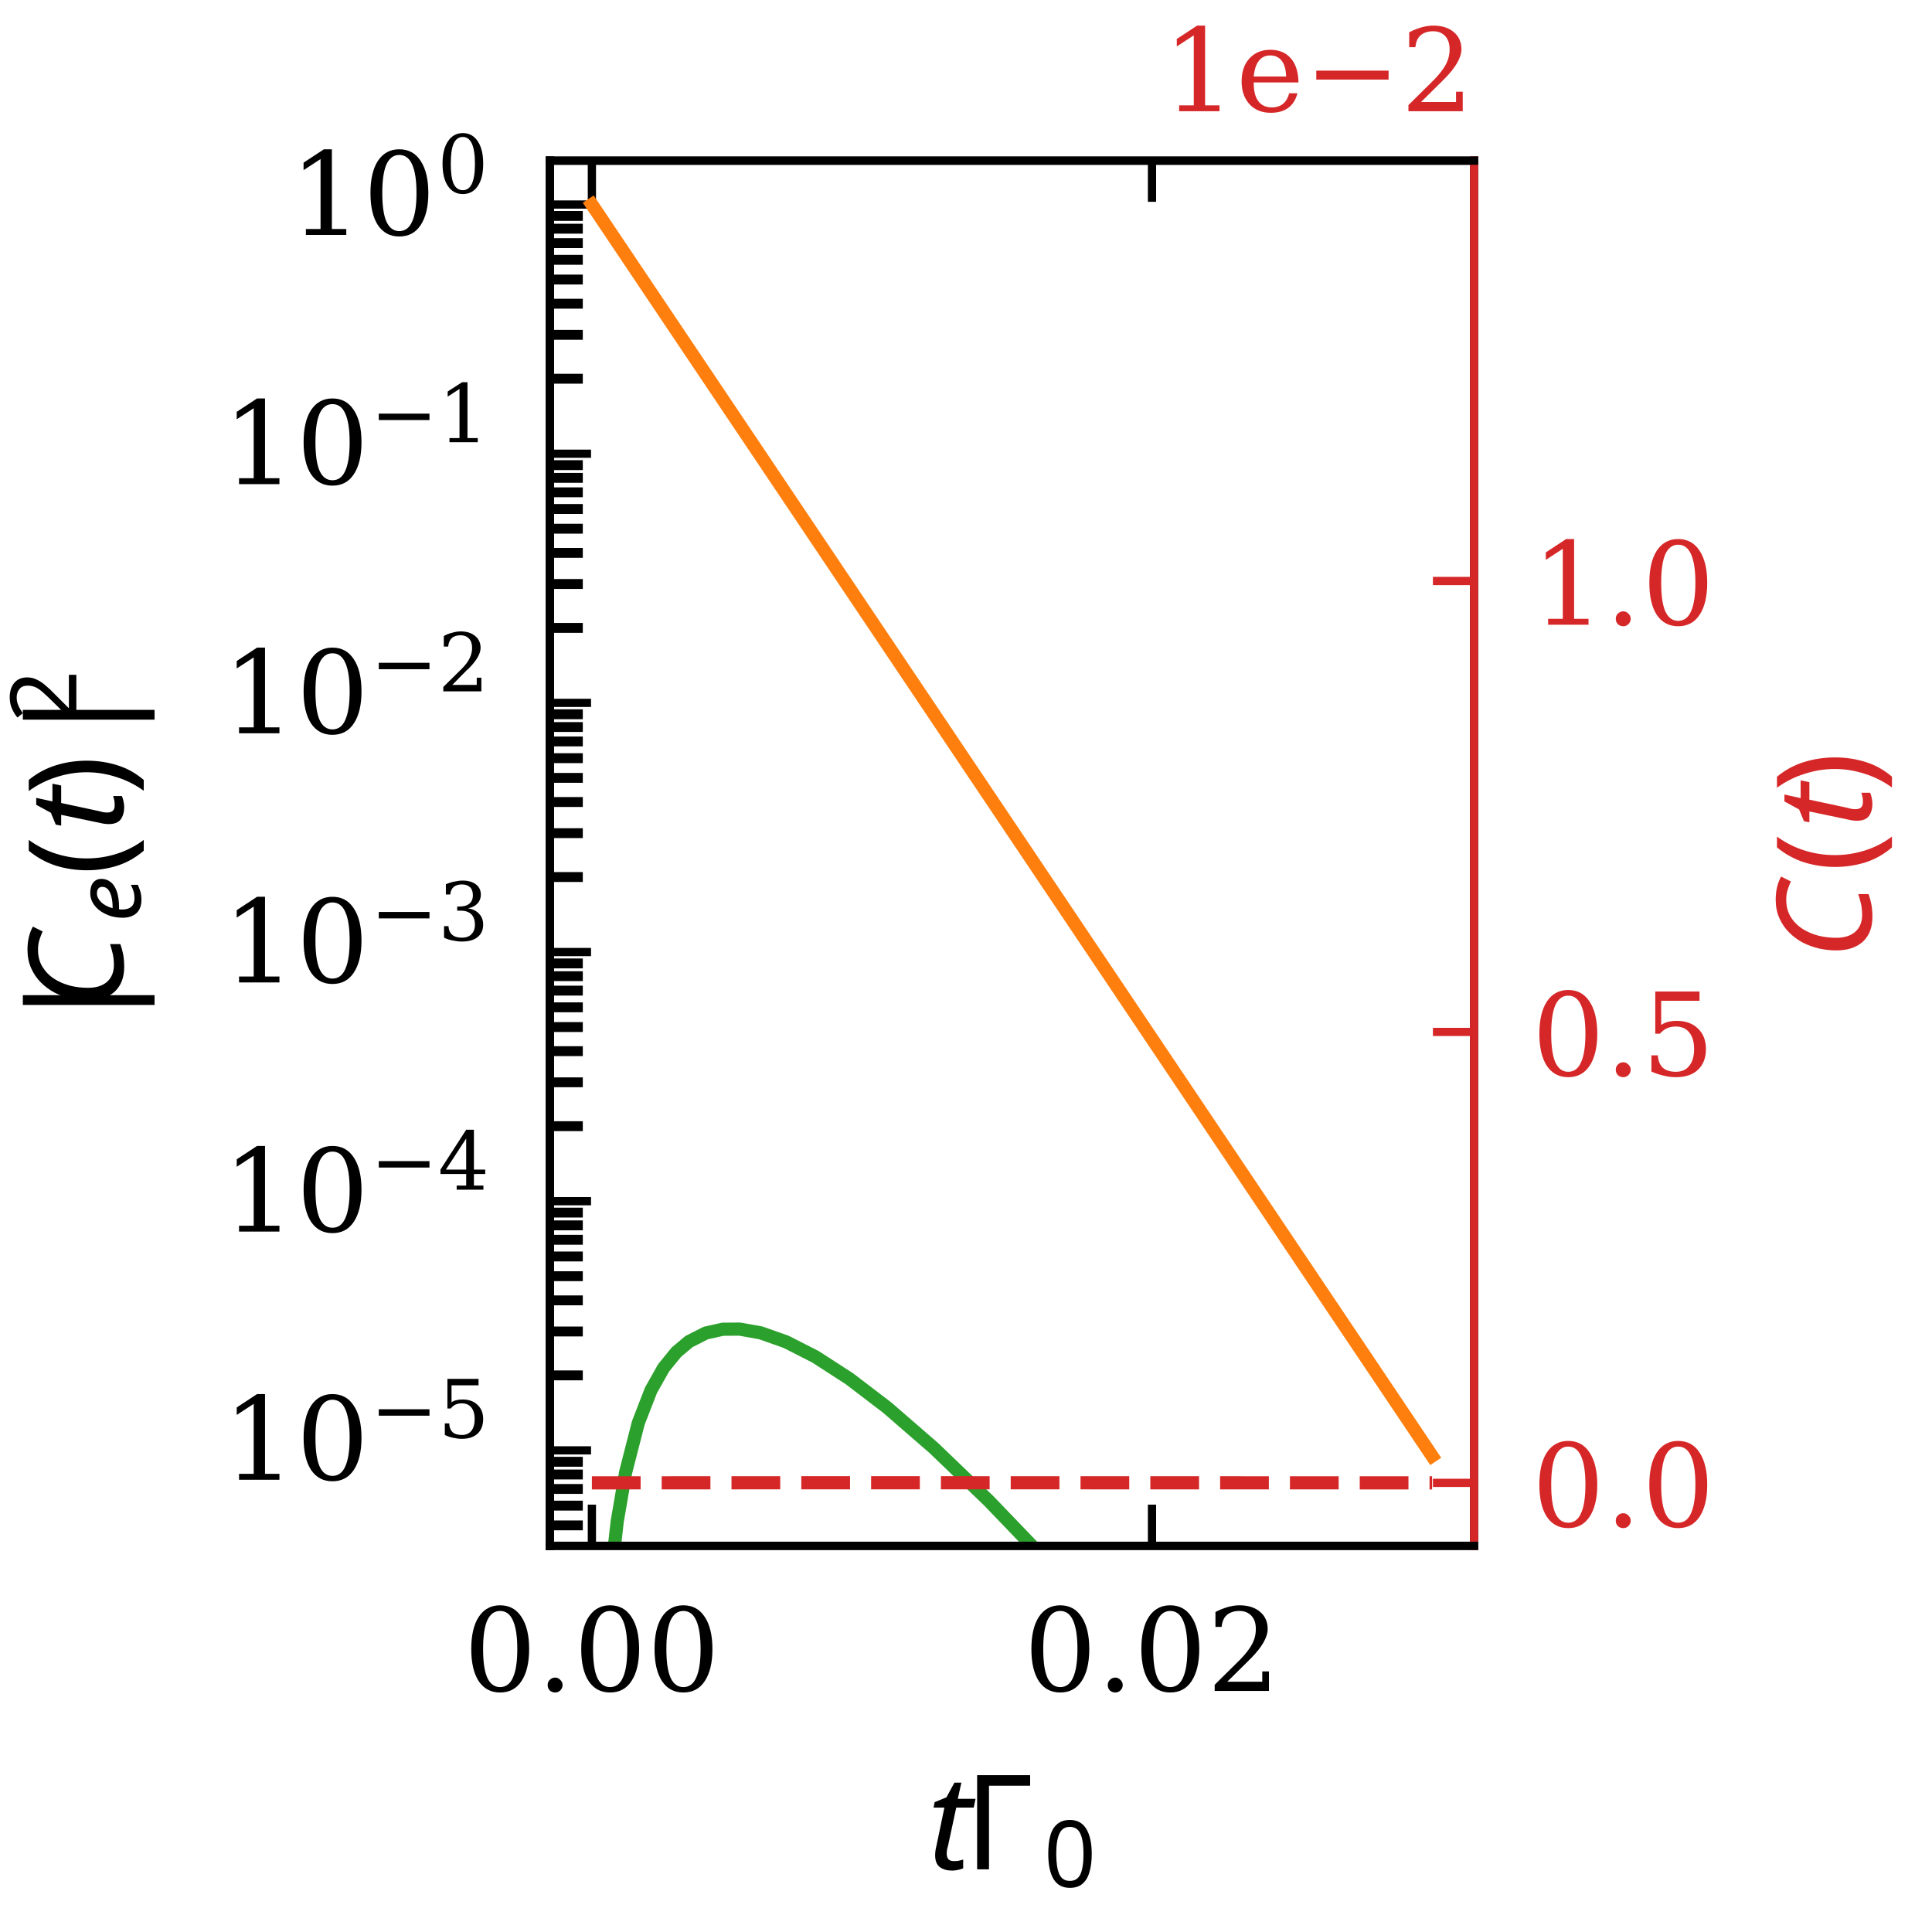
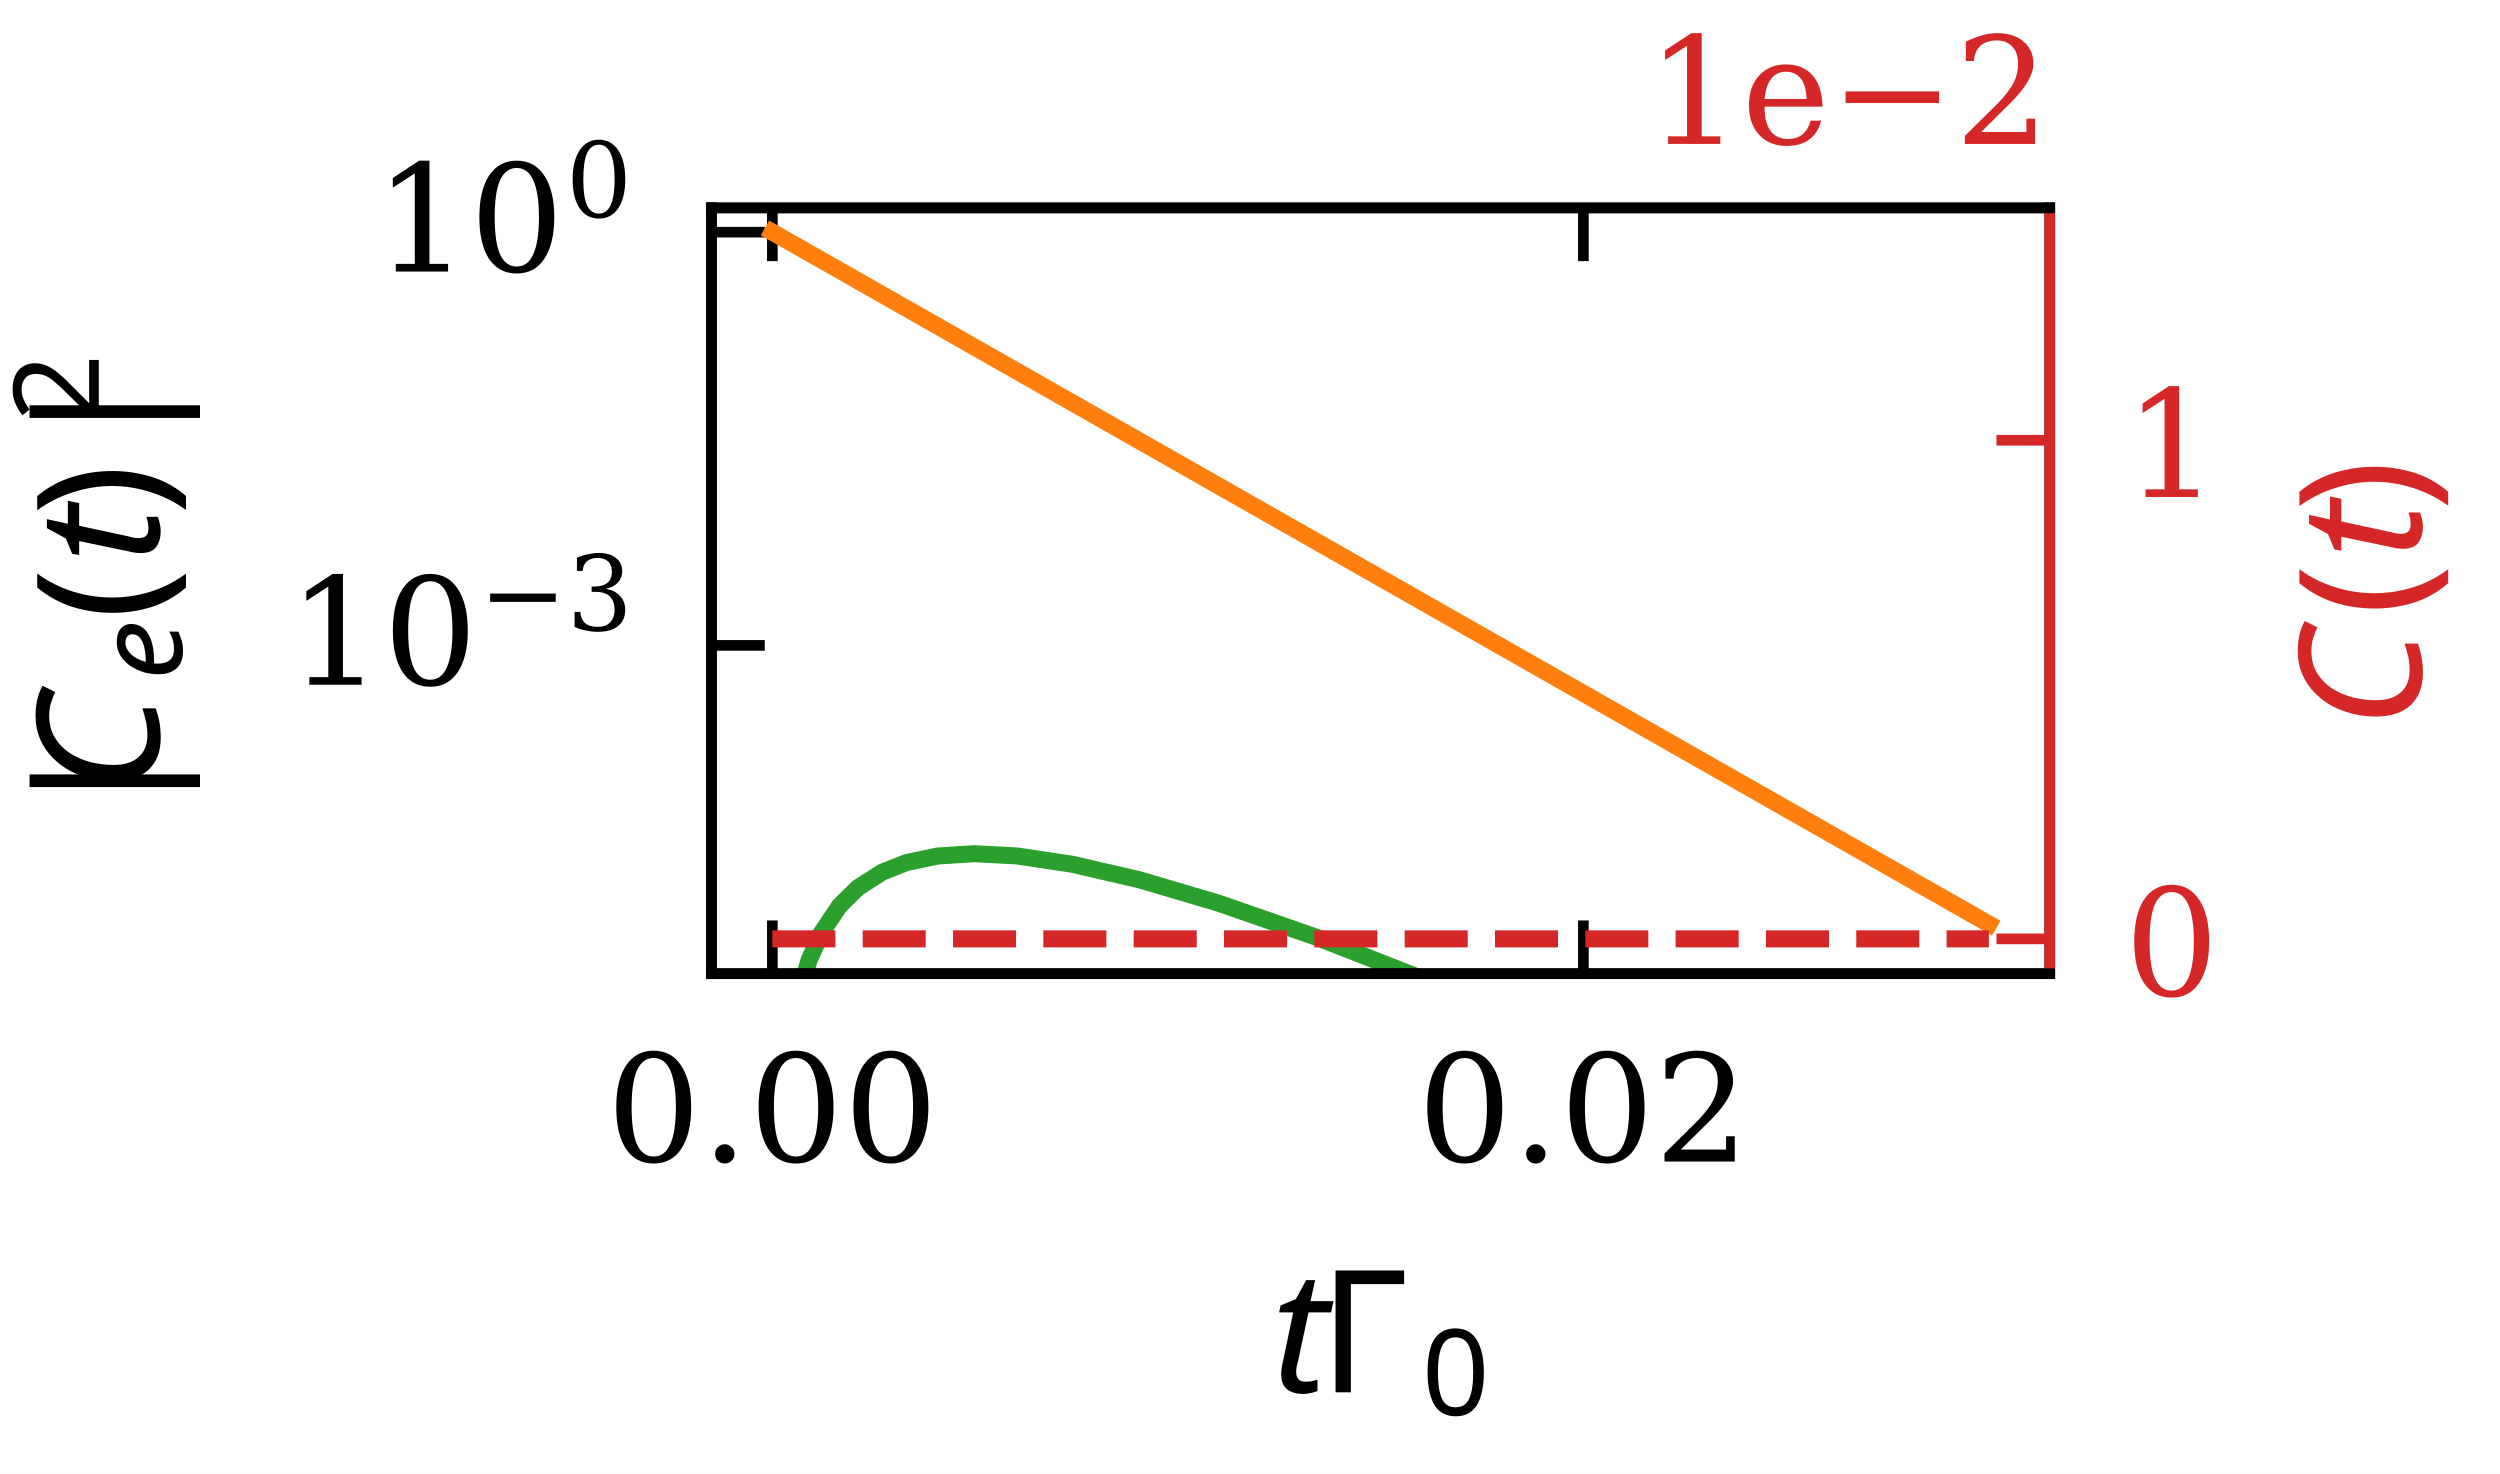
- <svg xmlns="http://www.w3.org/2000/svg" xmlns:xlink="http://www.w3.org/1999/xlink" width="117.352pt" height="117.352pt" viewBox="0 0 117.352 117.352" version="1.1">
+ <svg xmlns="http://www.w3.org/2000/svg" xmlns:xlink="http://www.w3.org/1999/xlink" width="117.352pt" height="69.163pt" viewBox="0 0 117.352 69.163" version="1.1">
  <defs>
    <style type="text/css">*{stroke-linejoin: round; stroke-linecap: butt}</style>
  </defs>
  <g id="figure_1">
    <g id="patch_1">
-       <path d="M 0 117.352  L 117.352 117.352  L 117.352 0  L 0 0  z " style="fill: #ffffff" />
+       <path d="M 0 69.163  L 117.352 69.163  L 117.352 0  L 0 0  z " style="fill: #ffffff" />
    </g>
    <g id="axes_1">
      <g id="patch_2">
-         <path d="M 33.4 93.895  L 89.537 93.895  L 89.537 9.759  L 33.4 9.759  z " style="fill: #ffffff" />
+         <path d="M 33.4 45.706  L 96.216 45.706  L 96.216 9.759  L 33.4 9.759  z " style="fill: #ffffff" />
      </g>
      <g id="matplotlib.axis_1">
        <g id="xtick_1">
          <g id="line2d_1">
            <defs>
-               <path id="m7c27efec84" d="M 0 0  L 0 -2.5  " style="stroke: #000000; stroke-width: 0.5" />
+               <path id="m2667a9497c" d="M 0 0  L 0 -2.5  " style="stroke: #000000; stroke-width: 0.5" />
            </defs>
            <g>
-               <use xlink:href="#m7c27efec84" x="35.952" y="93.895" style="stroke: #000000; stroke-width: 0.5" />
+               <use xlink:href="#m2667a9497c" x="36.255" y="45.706" style="stroke: #000000; stroke-width: 0.5" />
            </g>
          </g>
          <g id="line2d_2">
            <defs>
-               <path id="m1be0104ac9" d="M 0 0  L 0 2.5  " style="stroke: #000000; stroke-width: 0.5" />
+               <path id="mc21c04b8b0" d="M 0 0  L 0 2.5  " style="stroke: #000000; stroke-width: 0.5" />
            </defs>
            <g>
-               <use xlink:href="#m1be0104ac9" x="35.952" y="9.759" style="stroke: #000000; stroke-width: 0.5" />
+               <use xlink:href="#mc21c04b8b0" x="36.255" y="9.759" style="stroke: #000000; stroke-width: 0.5" />
            </g>
          </g>
          <g id="text_1">
-             <text style="font-size: 7px; font-family: 'DejaVu Serif', 'Bitstream Vera Serif', 'Computer Modern Roman', 'New Century Schoolbook', 'Century Schoolbook L', 'Utopia', 'ITC Bookman', 'Bookman', 'Nimbus Roman No9 L', 'Times New Roman', 'Times', 'Palatino', 'Charter', serif; text-anchor: middle" x="35.952" y="102.714" transform="rotate(-0 35.95169 102.7137)">0.00</text>
+             <text style="font-size: 7px; font-family: 'DejaVu Serif', 'Bitstream Vera Serif', 'Computer Modern Roman', 'New Century Schoolbook', 'Century Schoolbook L', 'Utopia', 'ITC Bookman', 'Bookman', 'Nimbus Roman No9 L', 'Times New Roman', 'Times', 'Palatino', 'Charter', serif; text-anchor: middle" x="36.255" y="54.525" transform="rotate(-0 36.25526 54.5247)">0.00</text>
          </g>
        </g>
        <g id="xtick_2">
          <g id="line2d_3">
            <g>
-               <use xlink:href="#m7c27efec84" x="69.974" y="93.895" style="stroke: #000000; stroke-width: 0.5" />
+               <use xlink:href="#m2667a9497c" x="74.325" y="45.706" style="stroke: #000000; stroke-width: 0.5" />
            </g>
          </g>
          <g id="line2d_4">
            <g>
-               <use xlink:href="#m1be0104ac9" x="69.974" y="9.759" style="stroke: #000000; stroke-width: 0.5" />
+               <use xlink:href="#mc21c04b8b0" x="74.325" y="9.759" style="stroke: #000000; stroke-width: 0.5" />
            </g>
          </g>
          <g id="text_2">
-             <text style="font-size: 7px; font-family: 'DejaVu Serif', 'Bitstream Vera Serif', 'Computer Modern Roman', 'New Century Schoolbook', 'Century Schoolbook L', 'Utopia', 'ITC Bookman', 'Bookman', 'Nimbus Roman No9 L', 'Times New Roman', 'Times', 'Palatino', 'Charter', serif; text-anchor: middle" x="69.974" y="102.714" transform="rotate(-0 69.97428 102.7137)">0.02</text>
+             <text style="font-size: 7px; font-family: 'DejaVu Serif', 'Bitstream Vera Serif', 'Computer Modern Roman', 'New Century Schoolbook', 'Century Schoolbook L', 'Utopia', 'ITC Bookman', 'Bookman', 'Nimbus Roman No9 L', 'Times New Roman', 'Times', 'Palatino', 'Charter', serif; text-anchor: middle" x="74.325" y="54.525" transform="rotate(-0 74.32539 54.5247)">0.02</text>
          </g>
        </g>
        <g id="text_3">
-           <g transform="translate(56.34864 114.2482)">
+           <g transform="translate(59.68785 66.05924)">
            <text>
              <tspan x="0" y="-0.703" style="font-style: italic; font-size: 8px; font-family: 'STIXGeneral'">t</tspan>
              <tspan x="2.224" y="-0.703" style="font-size: 8px; font-family: 'STIXGeneral'">Γ</tspan>
              <tspan x="7.044" y="0.356" style="font-size: 5.6px; font-family: 'STIXGeneral'">0</tspan>
            </text>
          </g>
        </g>
      </g>
      <g id="matplotlib.axis_2">
        <g id="ytick_1">
          <g id="line2d_5">
            <defs>
-               <path id="mdebed729ce" d="M 0 0  L 2.5 0  " style="stroke: #000000; stroke-width: 0.5" />
+               <path id="mbc887bf704" d="M 0 0  L 2.5 0  " style="stroke: #000000; stroke-width: 0.5" />
            </defs>
            <g>
-               <use xlink:href="#mdebed729ce" x="33.4" y="88.097" style="stroke: #000000; stroke-width: 0.5" />
+               <use xlink:href="#mbc887bf704" x="33.4" y="30.296" style="stroke: #000000; stroke-width: 0.5" />
            </g>
          </g>
          <g id="text_4">
-             <g transform="translate(13.52 90.7561)">
-               <text>
-                 <tspan x="0" y="-0.875" style="font-size: 7px; font-family: 'DejaVu Serif'">1</tspan>
-                 <tspan x="4.454" y="-0.875" style="font-size: 7px; font-family: 'DejaVu Serif'">0</tspan>
-                 <tspan x="8.971" y="-3.423" style="font-size: 4.9px; font-family: 'DejaVu Serif'">−</tspan>
-                 <tspan x="13.077" y="-3.423" style="font-size: 4.9px; font-family: 'DejaVu Serif'">5</tspan>
-               </text>
-             </g>
-           </g>
-         </g>
-         <g id="ytick_2">
-           <g id="line2d_6">
-             <g>
-               <use xlink:href="#mdebed729ce" x="33.4" y="72.962" style="stroke: #000000; stroke-width: 0.5" />
-             </g>
-           </g>
-           <g id="text_5">
-             <g transform="translate(13.52 75.62156)">
-               <text>
-                 <tspan x="0" y="-0.809" style="font-size: 7px; font-family: 'DejaVu Serif'">1</tspan>
-                 <tspan x="4.454" y="-0.809" style="font-size: 7px; font-family: 'DejaVu Serif'">0</tspan>
-                 <tspan x="8.971" y="-3.358" style="font-size: 4.9px; font-family: 'DejaVu Serif'">−</tspan>
-                 <tspan x="13.077" y="-3.358" style="font-size: 4.9px; font-family: 'DejaVu Serif'">4</tspan>
-               </text>
-             </g>
-           </g>
-         </g>
-         <g id="ytick_3">
-           <g id="line2d_7">
-             <g>
-               <use xlink:href="#mdebed729ce" x="33.4" y="57.828" style="stroke: #000000; stroke-width: 0.5" />
-             </g>
-           </g>
-           <g id="text_6">
-             <g transform="translate(13.52 60.48703)">
+             <g transform="translate(13.52 32.95561)">
              <text>
                <tspan x="0" y="-0.809" style="font-size: 7px; font-family: 'DejaVu Serif'">1</tspan>
                <tspan x="4.454" y="-0.809" style="font-size: 7px; font-family: 'DejaVu Serif'">0</tspan>
                <tspan x="8.971" y="-3.358" style="font-size: 4.9px; font-family: 'DejaVu Serif'">−</tspan>
                <tspan x="13.077" y="-3.358" style="font-size: 4.9px; font-family: 'DejaVu Serif'">3</tspan>
              </text>
            </g>
          </g>
        </g>
-         <g id="ytick_4">
-           <g id="line2d_8">
+         <g id="ytick_2">
+           <g id="line2d_6">
            <g>
-               <use xlink:href="#mdebed729ce" x="33.4" y="42.693" style="stroke: #000000; stroke-width: 0.5" />
+               <use xlink:href="#mbc887bf704" x="33.4" y="10.898" style="stroke: #000000; stroke-width: 0.5" />
            </g>
          </g>
-           <g id="text_7">
-             <g transform="translate(13.52 45.35249)">
-               <text>
-                 <tspan x="0" y="-0.809" style="font-size: 7px; font-family: 'DejaVu Serif'">1</tspan>
-                 <tspan x="4.454" y="-0.809" style="font-size: 7px; font-family: 'DejaVu Serif'">0</tspan>
-                 <tspan x="8.971" y="-3.358" style="font-size: 4.9px; font-family: 'DejaVu Serif'">−</tspan>
-                 <tspan x="13.077" y="-3.358" style="font-size: 4.9px; font-family: 'DejaVu Serif'">2</tspan>
-               </text>
-             </g>
-           </g>
-         </g>
-         <g id="ytick_5">
-           <g id="line2d_9">
-             <g>
-               <use xlink:href="#mdebed729ce" x="33.4" y="27.559" style="stroke: #000000; stroke-width: 0.5" />
-             </g>
-           </g>
-           <g id="text_8">
-             <g transform="translate(13.52 30.21795)">
-               <text>
-                 <tspan x="0" y="-0.809" style="font-size: 7px; font-family: 'DejaVu Serif'">1</tspan>
-                 <tspan x="4.454" y="-0.809" style="font-size: 7px; font-family: 'DejaVu Serif'">0</tspan>
-                 <tspan x="8.971" y="-3.358" style="font-size: 4.9px; font-family: 'DejaVu Serif'">−</tspan>
-                 <tspan x="13.077" y="-3.358" style="font-size: 4.9px; font-family: 'DejaVu Serif'">1</tspan>
-               </text>
-             </g>
-           </g>
-         </g>
-         <g id="ytick_6">
-           <g id="line2d_10">
-             <g>
-               <use xlink:href="#mdebed729ce" x="33.4" y="12.424" style="stroke: #000000; stroke-width: 0.5" />
-             </g>
-           </g>
-           <g id="text_9">
-             <g transform="translate(17.58 15.08342)">
+           <g id="text_5">
+             <g transform="translate(17.58 13.557)">
              <text>
                <tspan x="0" y="-0.809" style="font-size: 7px; font-family: 'DejaVu Serif'">1</tspan>
                <tspan x="4.454" y="-0.809" style="font-size: 7px; font-family: 'DejaVu Serif'">0</tspan>
                <tspan x="8.971" y="-3.358" style="font-size: 4.9px; font-family: 'DejaVu Serif'">0</tspan>
              </text>
            </g>
          </g>
        </g>
-         <g id="ytick_7">
-           <g id="line2d_11">
-             <defs>
-               <path id="m75d31d3bf5" d="M 0 0  L 2 0  " style="stroke: #000000; stroke-width: 0.6" />
-             </defs>
-             <g>
-               <use xlink:href="#m75d31d3bf5" x="33.4" y="92.653" style="stroke: #000000; stroke-width: 0.6" />
-             </g>
-           </g>
-         </g>
-         <g id="ytick_8">
-           <g id="line2d_12">
-             <g>
-               <use xlink:href="#m75d31d3bf5" x="33.4" y="91.454" style="stroke: #000000; stroke-width: 0.6" />
-             </g>
-           </g>
-         </g>
-         <g id="ytick_9">
-           <g id="line2d_13">
-             <g>
-               <use xlink:href="#m75d31d3bf5" x="33.4" y="90.441" style="stroke: #000000; stroke-width: 0.6" />
-             </g>
-           </g>
-         </g>
-         <g id="ytick_10">
-           <g id="line2d_14">
-             <g>
-               <use xlink:href="#m75d31d3bf5" x="33.4" y="89.563" style="stroke: #000000; stroke-width: 0.6" />
-             </g>
-           </g>
-         </g>
-         <g id="ytick_11">
-           <g id="line2d_15">
-             <g>
-               <use xlink:href="#m75d31d3bf5" x="33.4" y="88.789" style="stroke: #000000; stroke-width: 0.6" />
-             </g>
-           </g>
-         </g>
-         <g id="ytick_12">
-           <g id="line2d_16">
-             <g>
-               <use xlink:href="#m75d31d3bf5" x="33.4" y="83.541" style="stroke: #000000; stroke-width: 0.6" />
-             </g>
-           </g>
-         </g>
-         <g id="ytick_13">
-           <g id="line2d_17">
-             <g>
-               <use xlink:href="#m75d31d3bf5" x="33.4" y="80.876" style="stroke: #000000; stroke-width: 0.6" />
-             </g>
-           </g>
-         </g>
-         <g id="ytick_14">
-           <g id="line2d_18">
-             <g>
-               <use xlink:href="#m75d31d3bf5" x="33.4" y="78.985" style="stroke: #000000; stroke-width: 0.6" />
-             </g>
-           </g>
-         </g>
-         <g id="ytick_15">
-           <g id="line2d_19">
-             <g>
-               <use xlink:href="#m75d31d3bf5" x="33.4" y="77.518" style="stroke: #000000; stroke-width: 0.6" />
-             </g>
-           </g>
-         </g>
-         <g id="ytick_16">
-           <g id="line2d_20">
-             <g>
-               <use xlink:href="#m75d31d3bf5" x="33.4" y="76.32" style="stroke: #000000; stroke-width: 0.6" />
-             </g>
-           </g>
-         </g>
-         <g id="ytick_17">
-           <g id="line2d_21">
-             <g>
-               <use xlink:href="#m75d31d3bf5" x="33.4" y="75.306" style="stroke: #000000; stroke-width: 0.6" />
-             </g>
-           </g>
-         </g>
-         <g id="ytick_18">
-           <g id="line2d_22">
-             <g>
-               <use xlink:href="#m75d31d3bf5" x="33.4" y="74.429" style="stroke: #000000; stroke-width: 0.6" />
-             </g>
-           </g>
-         </g>
-         <g id="ytick_19">
-           <g id="line2d_23">
-             <g>
-               <use xlink:href="#m75d31d3bf5" x="33.4" y="73.655" style="stroke: #000000; stroke-width: 0.6" />
-             </g>
-           </g>
-         </g>
-         <g id="ytick_20">
-           <g id="line2d_24">
-             <g>
-               <use xlink:href="#m75d31d3bf5" x="33.4" y="68.406" style="stroke: #000000; stroke-width: 0.6" />
-             </g>
-           </g>
-         </g>
-         <g id="ytick_21">
-           <g id="line2d_25">
-             <g>
-               <use xlink:href="#m75d31d3bf5" x="33.4" y="65.741" style="stroke: #000000; stroke-width: 0.6" />
-             </g>
-           </g>
-         </g>
-         <g id="ytick_22">
-           <g id="line2d_26">
-             <g>
-               <use xlink:href="#m75d31d3bf5" x="33.4" y="63.85" style="stroke: #000000; stroke-width: 0.6" />
-             </g>
-           </g>
-         </g>
-         <g id="ytick_23">
-           <g id="line2d_27">
-             <g>
-               <use xlink:href="#m75d31d3bf5" x="33.4" y="62.384" style="stroke: #000000; stroke-width: 0.6" />
-             </g>
-           </g>
-         </g>
-         <g id="ytick_24">
-           <g id="line2d_28">
-             <g>
-               <use xlink:href="#m75d31d3bf5" x="33.4" y="61.185" style="stroke: #000000; stroke-width: 0.6" />
-             </g>
-           </g>
-         </g>
-         <g id="ytick_25">
-           <g id="line2d_29">
-             <g>
-               <use xlink:href="#m75d31d3bf5" x="33.4" y="60.172" style="stroke: #000000; stroke-width: 0.6" />
-             </g>
-           </g>
-         </g>
-         <g id="ytick_26">
-           <g id="line2d_30">
-             <g>
-               <use xlink:href="#m75d31d3bf5" x="33.4" y="59.294" style="stroke: #000000; stroke-width: 0.6" />
-             </g>
-           </g>
-         </g>
-         <g id="ytick_27">
-           <g id="line2d_31">
-             <g>
-               <use xlink:href="#m75d31d3bf5" x="33.4" y="58.52" style="stroke: #000000; stroke-width: 0.6" />
-             </g>
-           </g>
-         </g>
-         <g id="ytick_28">
-           <g id="line2d_32">
-             <g>
-               <use xlink:href="#m75d31d3bf5" x="33.4" y="53.272" style="stroke: #000000; stroke-width: 0.6" />
-             </g>
-           </g>
-         </g>
-         <g id="ytick_29">
-           <g id="line2d_33">
-             <g>
-               <use xlink:href="#m75d31d3bf5" x="33.4" y="50.607" style="stroke: #000000; stroke-width: 0.6" />
-             </g>
-           </g>
-         </g>
-         <g id="ytick_30">
-           <g id="line2d_34">
-             <g>
-               <use xlink:href="#m75d31d3bf5" x="33.4" y="48.716" style="stroke: #000000; stroke-width: 0.6" />
-             </g>
-           </g>
-         </g>
-         <g id="ytick_31">
-           <g id="line2d_35">
-             <g>
-               <use xlink:href="#m75d31d3bf5" x="33.4" y="47.249" style="stroke: #000000; stroke-width: 0.6" />
-             </g>
-           </g>
-         </g>
-         <g id="ytick_32">
-           <g id="line2d_36">
-             <g>
-               <use xlink:href="#m75d31d3bf5" x="33.4" y="46.051" style="stroke: #000000; stroke-width: 0.6" />
-             </g>
-           </g>
-         </g>
-         <g id="ytick_33">
-           <g id="line2d_37">
-             <g>
-               <use xlink:href="#m75d31d3bf5" x="33.4" y="45.037" style="stroke: #000000; stroke-width: 0.6" />
-             </g>
-           </g>
-         </g>
-         <g id="ytick_34">
-           <g id="line2d_38">
-             <g>
-               <use xlink:href="#m75d31d3bf5" x="33.4" y="44.16" style="stroke: #000000; stroke-width: 0.6" />
-             </g>
-           </g>
-         </g>
-         <g id="ytick_35">
-           <g id="line2d_39">
-             <g>
-               <use xlink:href="#m75d31d3bf5" x="33.4" y="43.386" style="stroke: #000000; stroke-width: 0.6" />
-             </g>
-           </g>
-         </g>
-         <g id="ytick_36">
-           <g id="line2d_40">
-             <g>
-               <use xlink:href="#m75d31d3bf5" x="33.4" y="38.137" style="stroke: #000000; stroke-width: 0.6" />
-             </g>
-           </g>
-         </g>
-         <g id="ytick_37">
-           <g id="line2d_41">
-             <g>
-               <use xlink:href="#m75d31d3bf5" x="33.4" y="35.472" style="stroke: #000000; stroke-width: 0.6" />
-             </g>
-           </g>
-         </g>
-         <g id="ytick_38">
-           <g id="line2d_42">
-             <g>
-               <use xlink:href="#m75d31d3bf5" x="33.4" y="33.581" style="stroke: #000000; stroke-width: 0.6" />
-             </g>
-           </g>
-         </g>
-         <g id="ytick_39">
-           <g id="line2d_43">
-             <g>
-               <use xlink:href="#m75d31d3bf5" x="33.4" y="32.114" style="stroke: #000000; stroke-width: 0.6" />
-             </g>
-           </g>
-         </g>
-         <g id="ytick_40">
-           <g id="line2d_44">
-             <g>
-               <use xlink:href="#m75d31d3bf5" x="33.4" y="30.916" style="stroke: #000000; stroke-width: 0.6" />
-             </g>
-           </g>
-         </g>
-         <g id="ytick_41">
-           <g id="line2d_45">
-             <g>
-               <use xlink:href="#m75d31d3bf5" x="33.4" y="29.903" style="stroke: #000000; stroke-width: 0.6" />
-             </g>
-           </g>
-         </g>
-         <g id="ytick_42">
-           <g id="line2d_46">
-             <g>
-               <use xlink:href="#m75d31d3bf5" x="33.4" y="29.025" style="stroke: #000000; stroke-width: 0.6" />
-             </g>
-           </g>
-         </g>
-         <g id="ytick_43">
-           <g id="line2d_47">
-             <g>
-               <use xlink:href="#m75d31d3bf5" x="33.4" y="28.251" style="stroke: #000000; stroke-width: 0.6" />
-             </g>
-           </g>
-         </g>
-         <g id="ytick_44">
-           <g id="line2d_48">
-             <g>
-               <use xlink:href="#m75d31d3bf5" x="33.4" y="23.003" style="stroke: #000000; stroke-width: 0.6" />
-             </g>
-           </g>
-         </g>
-         <g id="ytick_45">
-           <g id="line2d_49">
-             <g>
-               <use xlink:href="#m75d31d3bf5" x="33.4" y="20.337" style="stroke: #000000; stroke-width: 0.6" />
-             </g>
-           </g>
-         </g>
-         <g id="ytick_46">
-           <g id="line2d_50">
-             <g>
-               <use xlink:href="#m75d31d3bf5" x="33.4" y="18.447" style="stroke: #000000; stroke-width: 0.6" />
-             </g>
-           </g>
-         </g>
-         <g id="ytick_47">
-           <g id="line2d_51">
-             <g>
-               <use xlink:href="#m75d31d3bf5" x="33.4" y="16.98" style="stroke: #000000; stroke-width: 0.6" />
-             </g>
-           </g>
-         </g>
-         <g id="ytick_48">
-           <g id="line2d_52">
-             <g>
-               <use xlink:href="#m75d31d3bf5" x="33.4" y="15.782" style="stroke: #000000; stroke-width: 0.6" />
-             </g>
-           </g>
-         </g>
-         <g id="ytick_49">
-           <g id="line2d_53">
-             <g>
-               <use xlink:href="#m75d31d3bf5" x="33.4" y="14.768" style="stroke: #000000; stroke-width: 0.6" />
-             </g>
-           </g>
-         </g>
-         <g id="ytick_50">
-           <g id="line2d_54">
-             <g>
-               <use xlink:href="#m75d31d3bf5" x="33.4" y="13.891" style="stroke: #000000; stroke-width: 0.6" />
-             </g>
-           </g>
-         </g>
-         <g id="ytick_51">
-           <g id="line2d_55">
-             <g>
-               <use xlink:href="#m75d31d3bf5" x="33.4" y="13.116" style="stroke: #000000; stroke-width: 0.6" />
-             </g>
-           </g>
-         </g>
-         <g id="text_10">
-           <g transform="translate(7.85625 62.94684) rotate(-90)">
+         <g id="text_6">
+           <g transform="translate(7.85625 38.85235) rotate(-90)">
            <text>
              <tspan x="0" y="-0.391" style="font-size: 8px; font-family: 'STIXGeneral'">|</tspan>
              <tspan x="9.775" y="-0.391" style="font-size: 8px; font-family: 'STIXGeneral'">(</tspan>
              <tspan x="14.663" y="-0.391" style="font-size: 8px; font-family: 'STIXGeneral'">)</tspan>
              <tspan x="17.327" y="-0.391" style="font-size: 8px; font-family: 'STIXGeneral'">|</tspan>
              <tspan x="1.6" y="-0.391" style="font-style: italic; font-size: 8px; font-family: 'STIXGeneral'">C</tspan>
              <tspan x="12.439" y="-0.391" style="font-style: italic; font-size: 8px; font-family: 'STIXGeneral'">t</tspan>
              <tspan x="6.936" y="0.669" style="font-style: italic; font-size: 5.6px; font-family: 'STIXGeneral'">e</tspan>
              <tspan x="19.051" y="-3.216" style="font-size: 5.6px; font-family: 'STIXGeneral'">2</tspan>
            </text>
          </g>
        </g>
      </g>
-       <g id="line2d_56">
-         <path d="M 35.952 12.424  L 86.986 88.437  L 86.986 88.437  " clip-path="url(#pa83580fe07)" style="fill: none; stroke: #ff7f0e; stroke-width: 0.8; stroke-linecap: square" />
+       <g id="line2d_7">
+         <path d="M 36.255 10.898  L 93.36 43.374  L 93.36 43.374  " clip-path="url(#pd69f461ba8)" style="fill: none; stroke: #ff7f0e; stroke-width: 0.8; stroke-linecap: square" />
      </g>
-       <g id="line2d_57">
-         <path d="M 36.205 118.352  L 36.208 114.08  L 36.465 105.309  L 36.978 96.963  L 37.49 92.417  L 38.003 89.425  L 38.773 86.426  L 39.542 84.444  L 40.311 83.082  L 41.081 82.135  L 41.85 81.488  L 42.876 80.968  L 43.902 80.739  L 44.928 80.731  L 46.21 80.96  L 47.748 81.504  L 49.544 82.42  L 51.595 83.747  L 53.903 85.51  L 56.724 87.957  L 60.058 91.16  L 63.905 95.166  L 68.521 100.3  L 74.163 106.929  L 80.831 115.13  L 83.384 118.352  L 83.384 118.352  " clip-path="url(#pa83580fe07)" style="fill: none; stroke: #2ca02c; stroke-width: 0.8; stroke-linecap: square" />
+       <g id="line2d_8">
+         <path d="M 36.515 70.163  L 36.542 54.33  L 36.829 50.582  L 37.403 47.017  L 37.977 45.075  L 38.551 43.796  L 39.412 42.515  L 40.273 41.668  L 41.421 40.934  L 42.568 40.485  L 44.003 40.183  L 45.725 40.073  L 47.734 40.179  L 50.316 40.566  L 53.473 41.294  L 57.203 42.397  L 61.795 43.996  L 67.534 46.249  L 74.421 49.2  L 83.03 53.143  L 93.36 58.124  L 93.36 58.124  " clip-path="url(#pd69f461ba8)" style="fill: none; stroke: #2ca02c; stroke-width: 0.8; stroke-linecap: square" />
      </g>
      <g id="patch_3">
-         <path d="M 33.4 93.895  L 33.4 9.759  " style="fill: none; stroke: #000000; stroke-width: 0.5; stroke-linejoin: miter; stroke-linecap: square" />
+         <path d="M 33.4 45.706  L 33.4 9.759  " style="fill: none; stroke: #000000; stroke-width: 0.5; stroke-linejoin: miter; stroke-linecap: square" />
      </g>
      <g id="patch_4">
-         <path d="M 89.537 93.895  L 89.537 9.759  " style="fill: none; stroke: #000000; stroke-width: 0.5; stroke-linejoin: miter; stroke-linecap: square" />
+         <path d="M 96.216 45.706  L 96.216 9.759  " style="fill: none; stroke: #000000; stroke-width: 0.5; stroke-linejoin: miter; stroke-linecap: square" />
      </g>
      <g id="patch_5">
-         <path d="M 33.4 93.895  L 89.537 93.895  " style="fill: none; stroke: #000000; stroke-width: 0.5; stroke-linejoin: miter; stroke-linecap: square" />
+         <path d="M 33.4 45.706  L 96.216 45.706  " style="fill: none; stroke: #000000; stroke-width: 0.5; stroke-linejoin: miter; stroke-linecap: square" />
      </g>
      <g id="patch_6">
-         <path d="M 33.4 9.759  L 89.537 9.759  " style="fill: none; stroke: #000000; stroke-width: 0.5; stroke-linejoin: miter; stroke-linecap: square" />
+         <path d="M 33.4 9.759  L 96.216 9.759  " style="fill: none; stroke: #000000; stroke-width: 0.5; stroke-linejoin: miter; stroke-linecap: square" />
      </g>
    </g>
    <g id="axes_2">
      <g id="matplotlib.axis_3">
-         <g id="ytick_52">
-           <g id="line2d_58">
+         <g id="ytick_3">
+           <g id="line2d_9">
            <defs>
-               <path id="mfae67a4d1f" d="M 0 0  L -2.5 0  " style="stroke: #d62728; stroke-width: 0.5" />
+               <path id="m75cb56b0b1" d="M 0 0  L -2.5 0  " style="stroke: #d62728; stroke-width: 0.5" />
            </defs>
            <g>
-               <use xlink:href="#mfae67a4d1f" x="89.537" y="90.07" style="fill: #d62728; stroke: #d62728; stroke-width: 0.5" />
+               <use xlink:href="#m75cb56b0b1" x="96.216" y="44.072" style="fill: #d62728; stroke: #d62728; stroke-width: 0.5" />
            </g>
          </g>
-           <g id="text_11">
-             <text style="font-size: 7px; font-family: 'DejaVu Serif', 'Bitstream Vera Serif', 'Computer Modern Roman', 'New Century Schoolbook', 'Century Schoolbook L', 'Utopia', 'ITC Bookman', 'Bookman', 'Nimbus Roman No9 L', 'Times New Roman', 'Times', 'Palatino', 'Charter', serif; text-anchor: start; fill: #d62728" x="93.037" y="92.73" transform="rotate(-0 93.03727 92.72987)">0.0</text>
+           <g id="text_7">
+             <text style="font-size: 7px; font-family: 'DejaVu Serif', 'Bitstream Vera Serif', 'Computer Modern Roman', 'New Century Schoolbook', 'Century Schoolbook L', 'Utopia', 'ITC Bookman', 'Bookman', 'Nimbus Roman No9 L', 'Times New Roman', 'Times', 'Palatino', 'Charter', serif; text-anchor: start; fill: #d62728" x="99.716" y="46.731" transform="rotate(-0 99.71571 46.7313)">0</text>
          </g>
        </g>
-         <g id="ytick_53">
-           <g id="line2d_59">
+         <g id="ytick_4">
+           <g id="line2d_10">
            <g>
-               <use xlink:href="#mfae67a4d1f" x="89.537" y="62.68" style="fill: #d62728; stroke: #d62728; stroke-width: 0.5" />
+               <use xlink:href="#m75cb56b0b1" x="96.216" y="20.666" style="fill: #d62728; stroke: #d62728; stroke-width: 0.5" />
            </g>
          </g>
-           <g id="text_12">
-             <text style="font-size: 7px; font-family: 'DejaVu Serif', 'Bitstream Vera Serif', 'Computer Modern Roman', 'New Century Schoolbook', 'Century Schoolbook L', 'Utopia', 'ITC Bookman', 'Bookman', 'Nimbus Roman No9 L', 'Times New Roman', 'Times', 'Palatino', 'Charter', serif; text-anchor: start; fill: #d62728" x="93.037" y="65.339" transform="rotate(-0 93.03727 65.33903)">0.5</text>
+           <g id="text_8">
+             <text style="font-size: 7px; font-family: 'DejaVu Serif', 'Bitstream Vera Serif', 'Computer Modern Roman', 'New Century Schoolbook', 'Century Schoolbook L', 'Utopia', 'ITC Bookman', 'Bookman', 'Nimbus Roman No9 L', 'Times New Roman', 'Times', 'Palatino', 'Charter', serif; text-anchor: start; fill: #d62728" x="99.716" y="23.326" transform="rotate(-0 99.71571 23.32593)">1</text>
          </g>
        </g>
-         <g id="ytick_54">
-           <g id="line2d_60">
-             <g>
-               <use xlink:href="#mfae67a4d1f" x="89.537" y="35.289" style="fill: #d62728; stroke: #d62728; stroke-width: 0.5" />
-             </g>
-           </g>
-           <g id="text_13">
-             <text style="font-size: 7px; font-family: 'DejaVu Serif', 'Bitstream Vera Serif', 'Computer Modern Roman', 'New Century Schoolbook', 'Century Schoolbook L', 'Utopia', 'ITC Bookman', 'Bookman', 'Nimbus Roman No9 L', 'Times New Roman', 'Times', 'Palatino', 'Charter', serif; text-anchor: start; fill: #d62728" x="93.037" y="37.948" transform="rotate(-0 93.03727 37.94819)">1.0</text>
-           </g>
-         </g>
-         <g id="text_14">
-           <g style="fill: #d62728" transform="translate(114.2482 58.30684) rotate(-90)">
+         <g id="text_9">
+           <g style="fill: #d62728" transform="translate(114.2482 34.21235) rotate(-90)">
            <text>
              <tspan x="0" y="-0.594" style="font-style: italic; font-size: 8px; font-family: 'STIXGeneral'; fill: #d62728">C</tspan>
              <tspan x="8" y="-0.594" style="font-style: italic; font-size: 8px; font-family: 'STIXGeneral'; fill: #d62728">t</tspan>
              <tspan x="5.336" y="-0.594" style="font-size: 8px; font-family: 'STIXGeneral'; fill: #d62728">(</tspan>
              <tspan x="10.224" y="-0.594" style="font-size: 8px; font-family: 'STIXGeneral'; fill: #d62728">)</tspan>
            </text>
          </g>
        </g>
-         <g id="text_15">
-           <text style="font-size: 7px; font-family: 'DejaVu Serif', 'Bitstream Vera Serif', 'Computer Modern Roman', 'New Century Schoolbook', 'Century Schoolbook L', 'Utopia', 'ITC Bookman', 'Bookman', 'Nimbus Roman No9 L', 'Times New Roman', 'Times', 'Palatino', 'Charter', serif; text-anchor: end; fill: #d62728" x="89.537" y="6.759" transform="rotate(-0 89.53727 6.758906)">1e−2</text>
+         <g id="text_10">
+           <text style="font-size: 7px; font-family: 'DejaVu Serif', 'Bitstream Vera Serif', 'Computer Modern Roman', 'New Century Schoolbook', 'Century Schoolbook L', 'Utopia', 'ITC Bookman', 'Bookman', 'Nimbus Roman No9 L', 'Times New Roman', 'Times', 'Palatino', 'Charter', serif; text-anchor: end; fill: #d62728" x="96.216" y="6.759" transform="rotate(-0 96.21571 6.758906)">1e−2</text>
        </g>
      </g>
-       <g id="line2d_61">
-         <path d="M 35.952 90.07  L 51.082 90.063  L 86.986 90.07  L 86.986 90.07  " clip-path="url(#pa83580fe07)" style="fill: none; stroke-dasharray: 2.96,1.28; stroke-dashoffset: 0; stroke: #d62728; stroke-width: 0.8" />
+       <g id="line2d_11">
+         <path d="M 36.255 44.072  L 73.847 44.072  L 93.36 44.072  L 93.36 44.072  " clip-path="url(#pd69f461ba8)" style="fill: none; stroke-dasharray: 2.96,1.28; stroke-dashoffset: 0; stroke: #d62728; stroke-width: 0.8" />
      </g>
      <g id="patch_7">
-         <path d="M 33.4 93.895  L 33.4 9.759  " style="fill: none; stroke: #000000; stroke-width: 0.5; stroke-linejoin: miter; stroke-linecap: square" />
+         <path d="M 33.4 45.706  L 33.4 9.759  " style="fill: none; stroke: #000000; stroke-width: 0.5; stroke-linejoin: miter; stroke-linecap: square" />
      </g>
      <g id="patch_8">
-         <path d="M 89.537 93.895  L 89.537 9.759  " style="fill: none; stroke: #d62728; stroke-width: 0.5; stroke-linejoin: miter; stroke-linecap: square" />
+         <path d="M 96.216 45.706  L 96.216 9.759  " style="fill: none; stroke: #d62728; stroke-width: 0.5; stroke-linejoin: miter; stroke-linecap: square" />
      </g>
      <g id="patch_9">
-         <path d="M 33.4 93.895  L 89.537 93.895  " style="fill: none; stroke: #000000; stroke-width: 0.5; stroke-linejoin: miter; stroke-linecap: square" />
+         <path d="M 33.4 45.706  L 96.216 45.706  " style="fill: none; stroke: #000000; stroke-width: 0.5; stroke-linejoin: miter; stroke-linecap: square" />
      </g>
      <g id="patch_10">
-         <path d="M 33.4 9.759  L 89.537 9.759  " style="fill: none; stroke: #000000; stroke-width: 0.5; stroke-linejoin: miter; stroke-linecap: square" />
+         <path d="M 33.4 9.759  L 96.216 9.759  " style="fill: none; stroke: #000000; stroke-width: 0.5; stroke-linejoin: miter; stroke-linecap: square" />
      </g>
    </g>
  </g>
  <defs>
-     <clipPath id="pa83580fe07">
-       <rect x="33.4" y="9.759" width="56.137" height="84.136" />
+     <clipPath id="pd69f461ba8">
+       <rect x="33.4" y="9.759" width="62.816" height="35.947" />
    </clipPath>
  </defs>
</svg>
